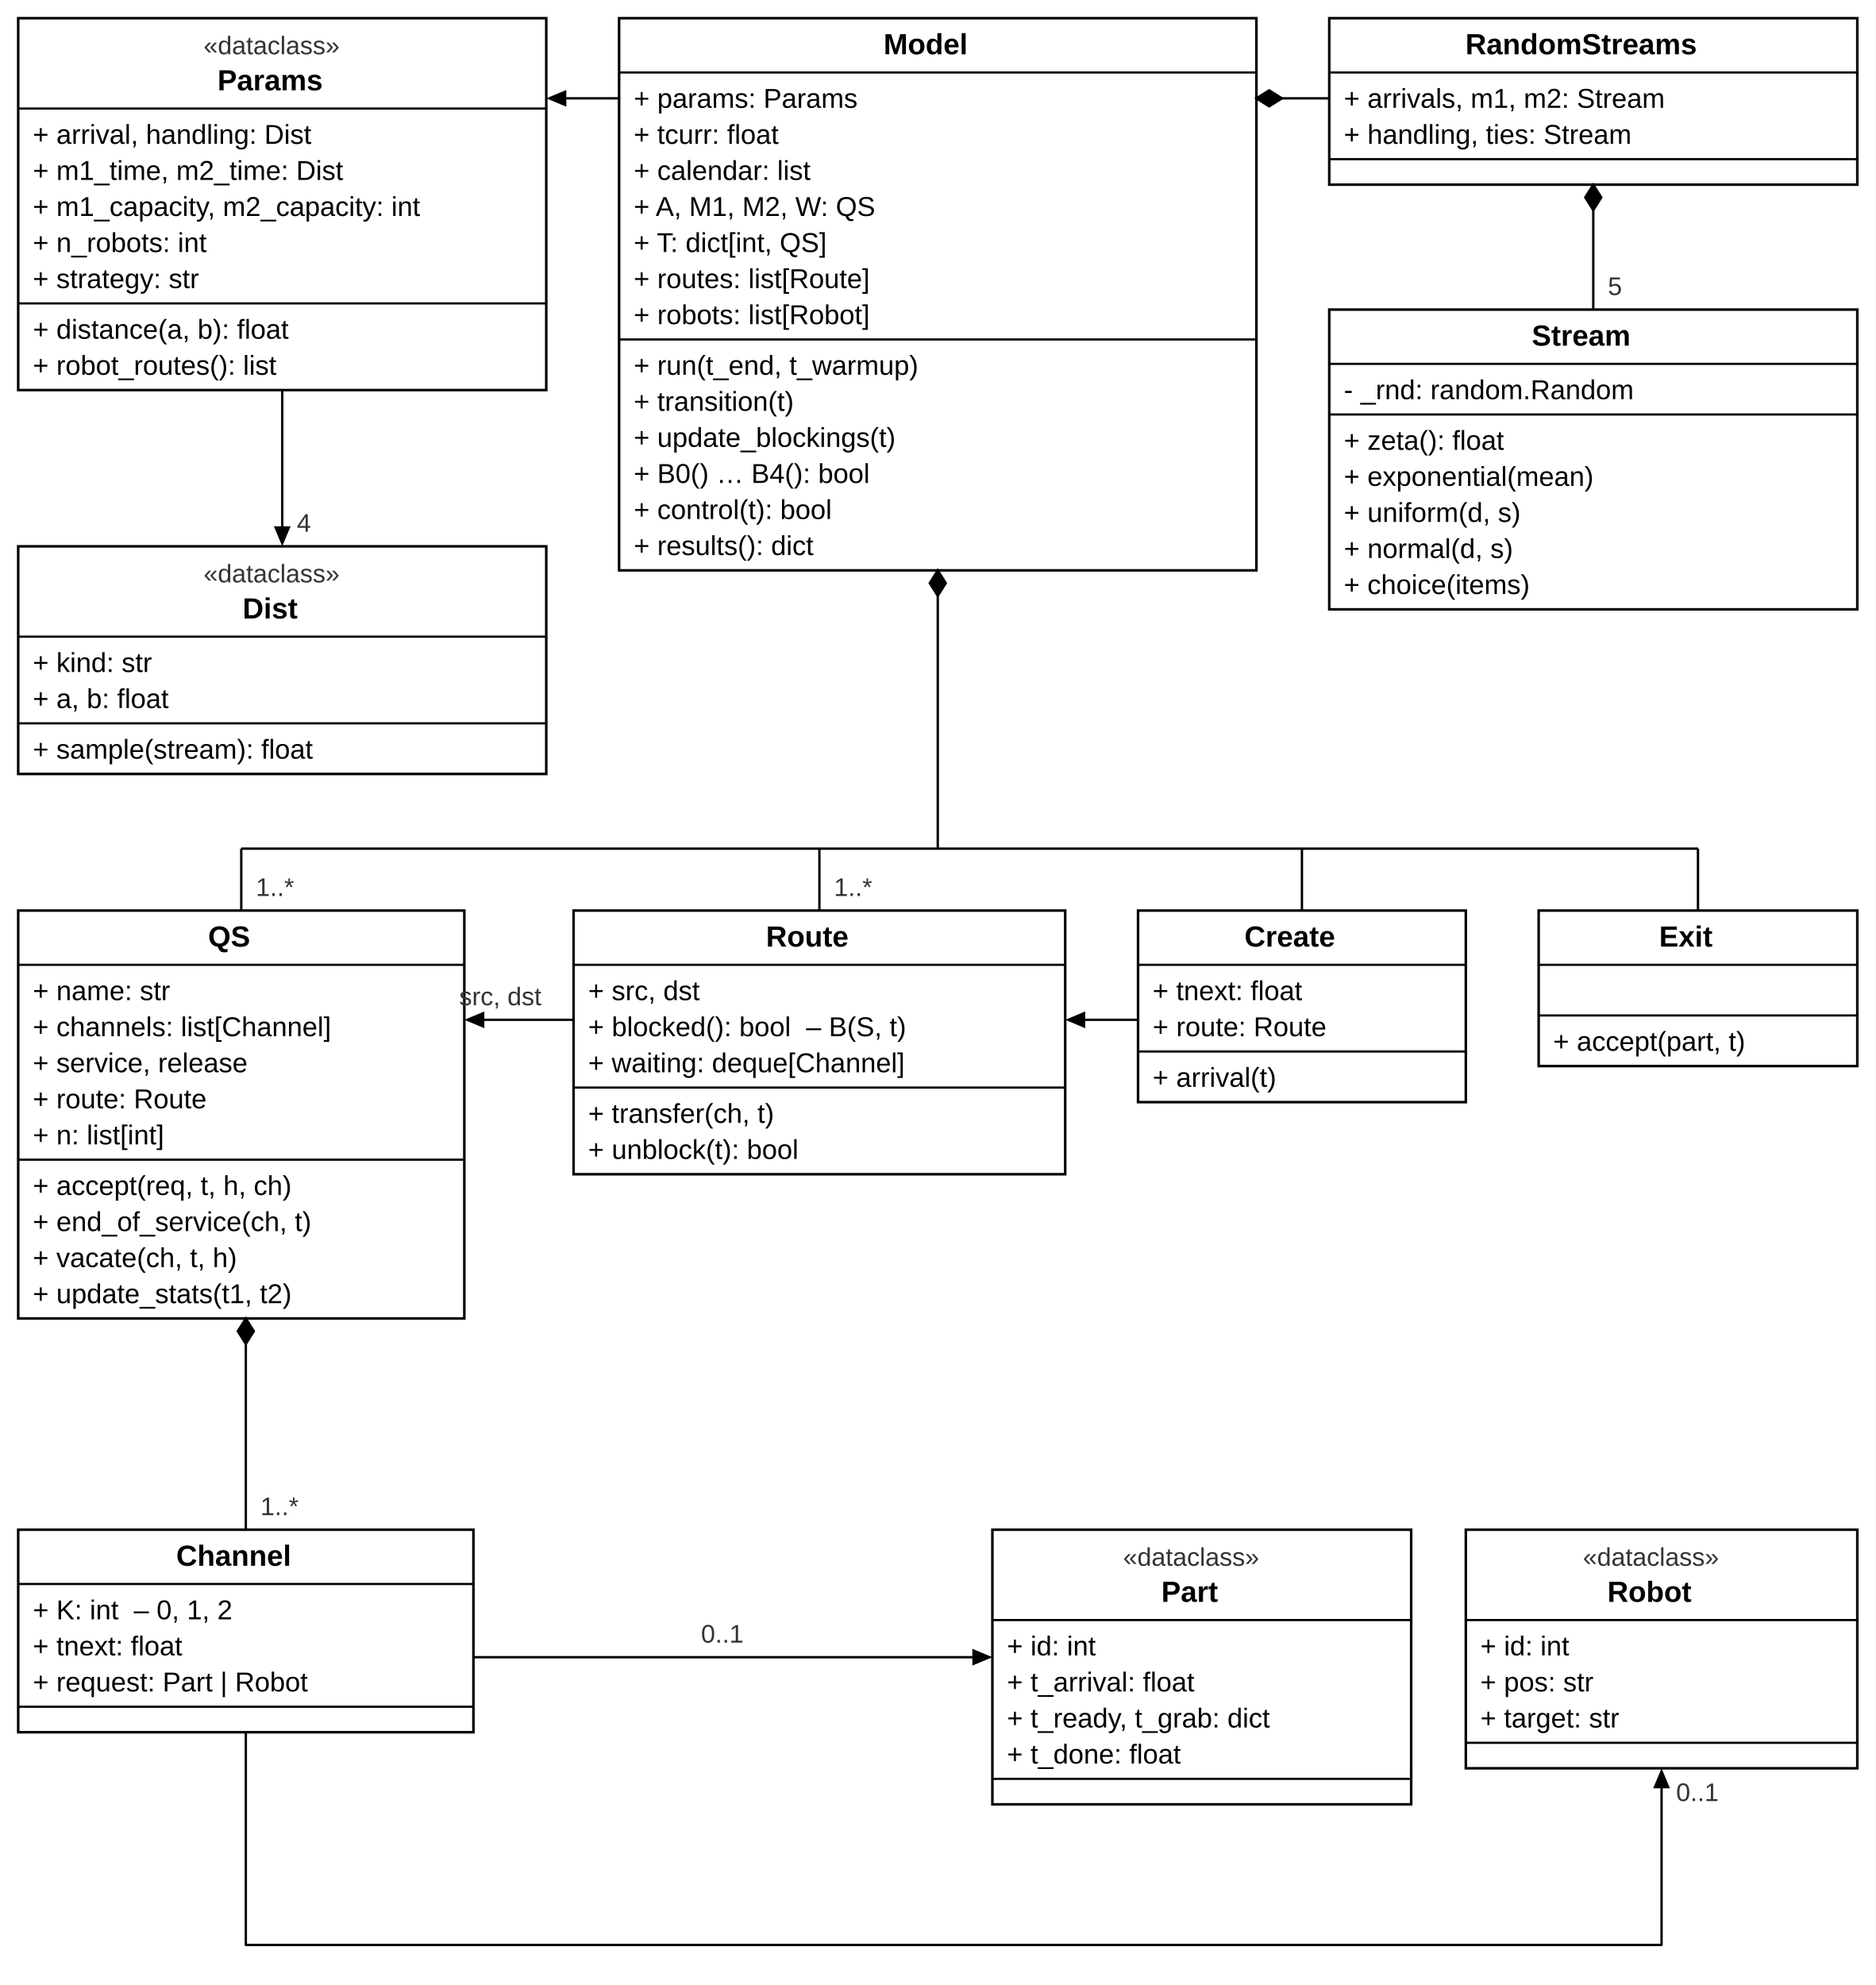
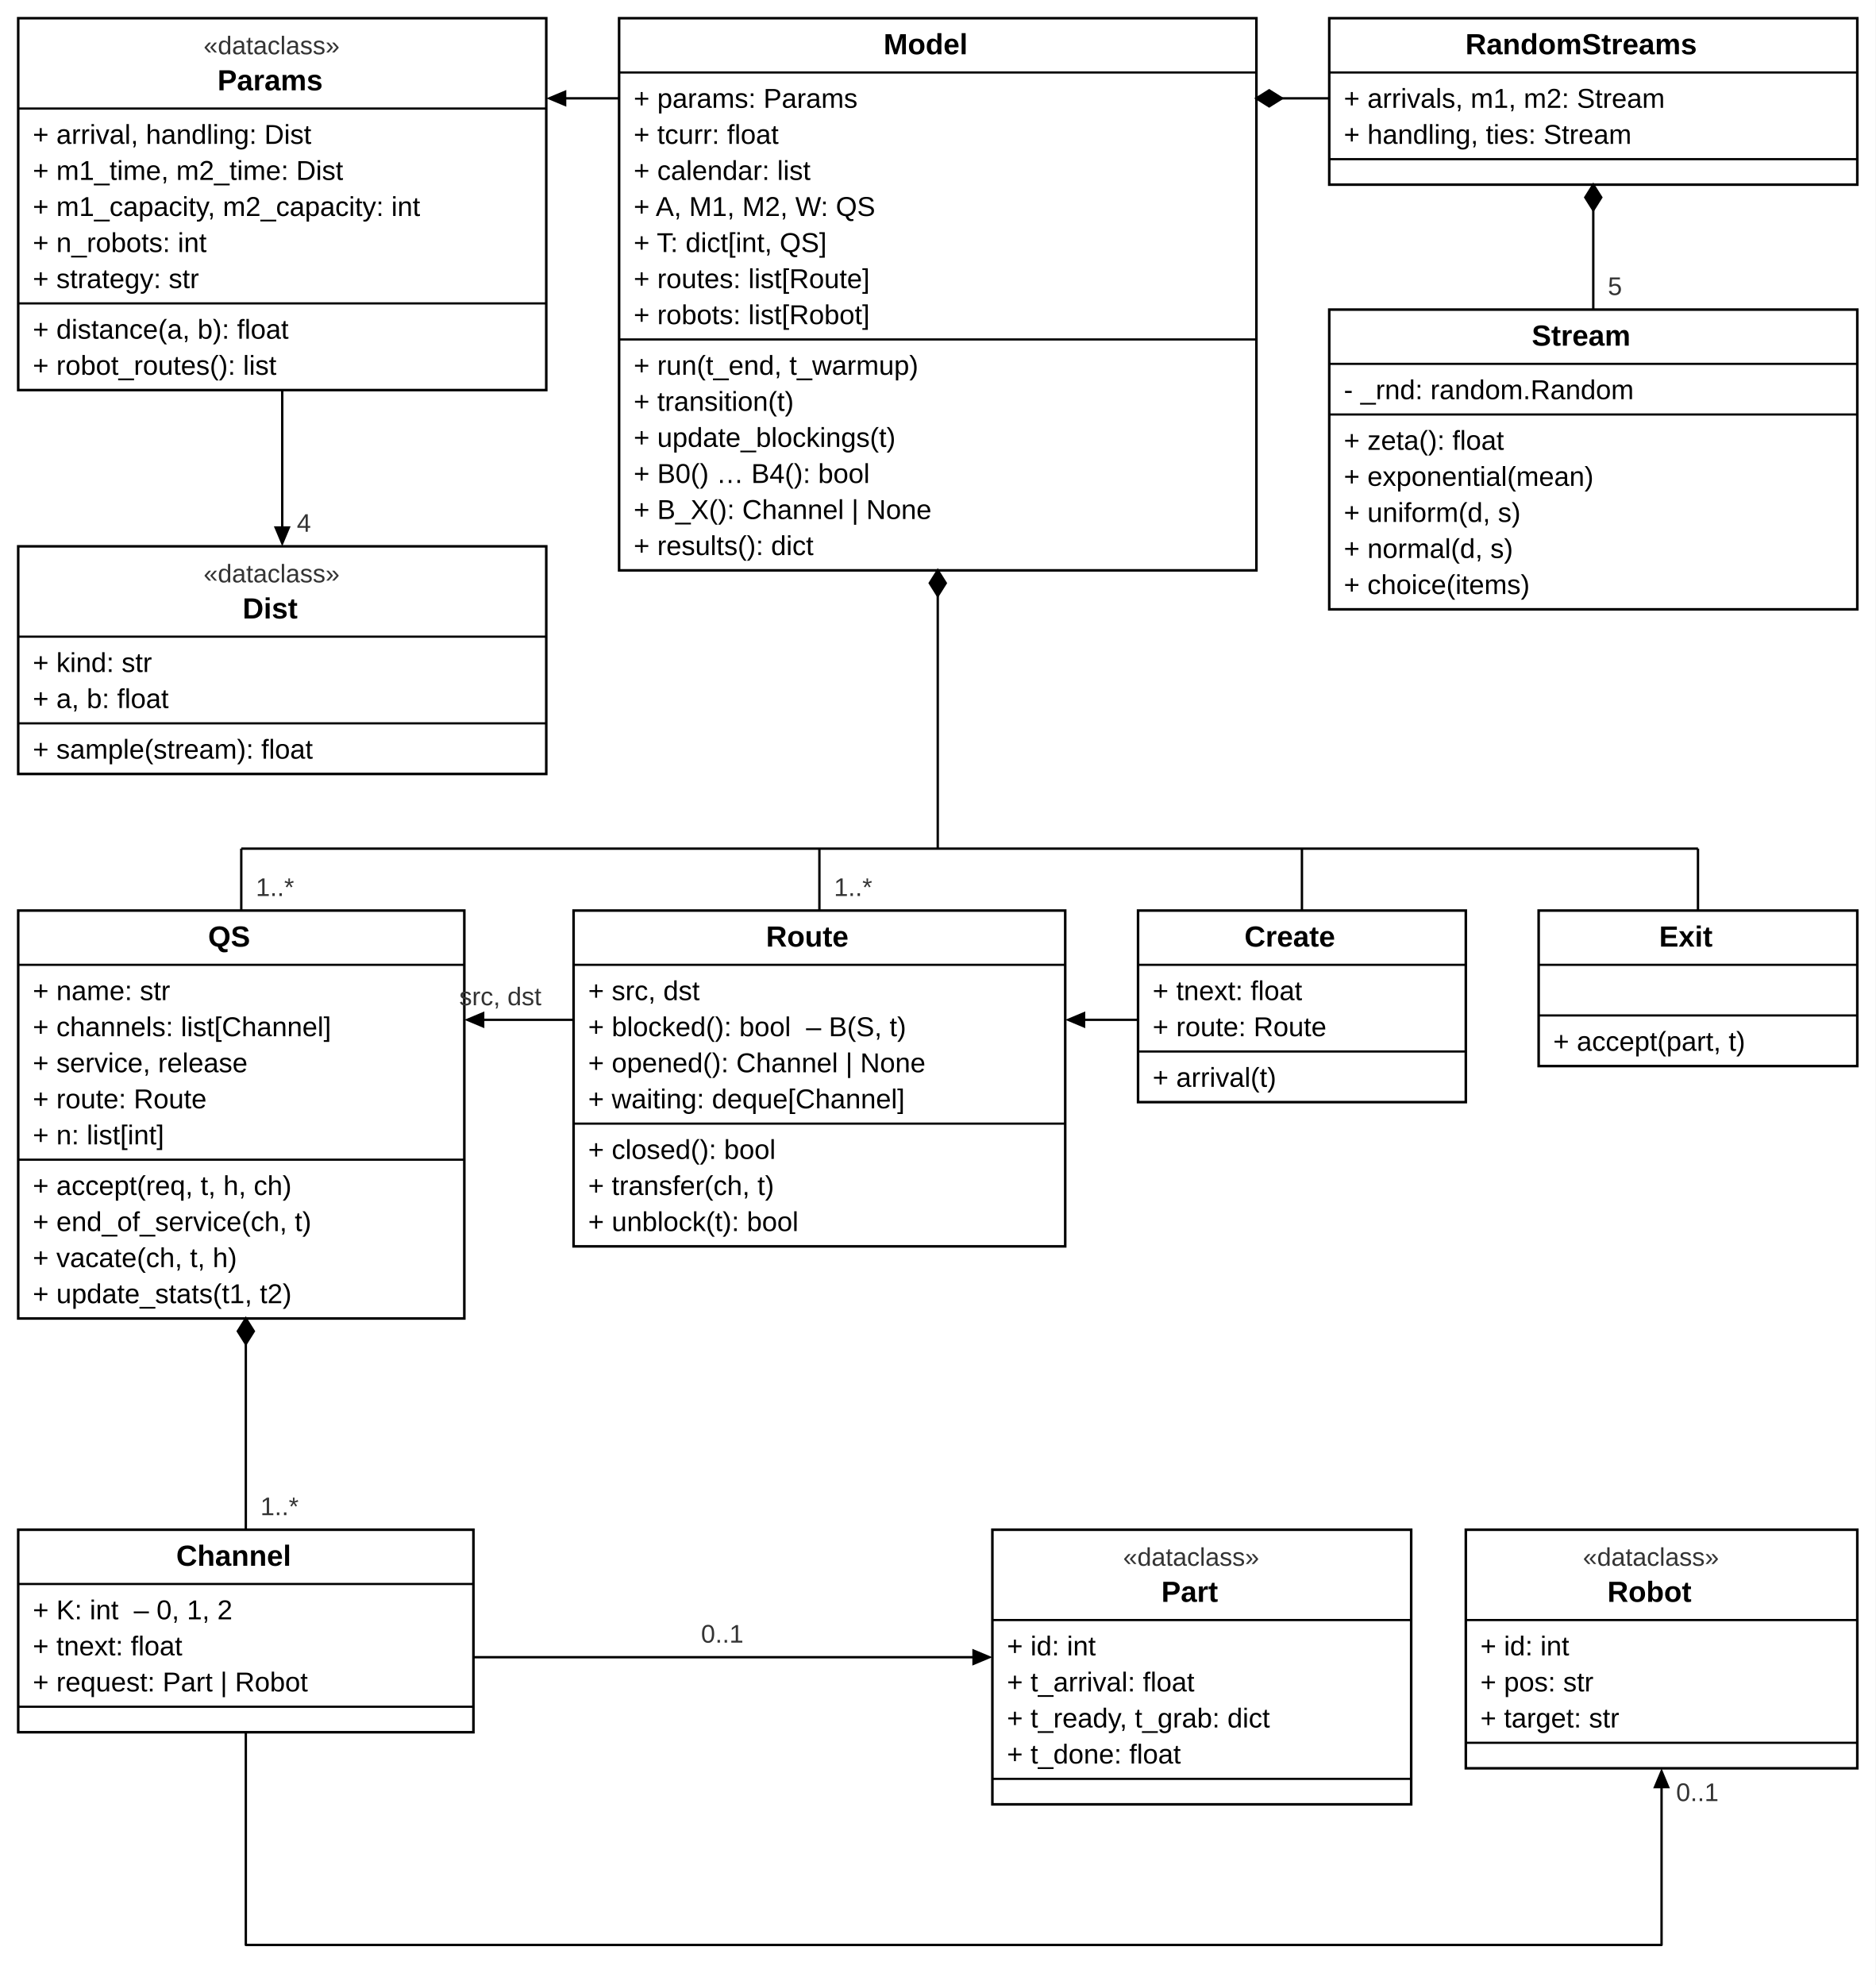
<svg xmlns="http://www.w3.org/2000/svg" width="1030" height="1090" viewBox="0 0 1030 1090">
  <rect width="1030" height="1090" fill="#fff" />
  <rect x="10.0" y="10.0" width="290.0" height="204.2" rx="0" fill="#ffffff" stroke="#000000" stroke-width="1.4" />
  <text x="155.0" y="29.8" font-family="Arial" font-size="14" text-anchor="middle" font-weight="normal" font-style="normal" fill="#333333" xml:space="preserve">
    <tspan x="155.0" dy="0.0">«dataclass»</tspan>
  </text>
  <text x="155.0" y="49.6" font-family="Arial" font-size="16" text-anchor="middle" font-weight="bold" font-style="normal" fill="#000000" xml:space="preserve">
    <tspan x="155.0" dy="0.0">Params</tspan>
  </text>
  <line x1="10.0" y1="59.6" x2="300.0" y2="59.6" stroke="#000000" stroke-width="1.2" fill="none" />
  <text x="18.0" y="79.0" font-family="Arial" font-size="15" text-anchor="start" font-weight="normal" font-style="normal" fill="#000000" xml:space="preserve">
    <tspan x="18.0" dy="0.0">+ arrival, handling: Dist</tspan>
  </text>
  <text x="18.0" y="98.8" font-family="Arial" font-size="15" text-anchor="start" font-weight="normal" font-style="normal" fill="#000000" xml:space="preserve">
    <tspan x="18.0" dy="0.0">+ m1_time, m2_time: Dist</tspan>
  </text>
  <text x="18.0" y="118.6" font-family="Arial" font-size="15" text-anchor="start" font-weight="normal" font-style="normal" fill="#000000" xml:space="preserve">
    <tspan x="18.0" dy="0.0">+ m1_capacity, m2_capacity: int</tspan>
  </text>
  <text x="18.0" y="138.4" font-family="Arial" font-size="15" text-anchor="start" font-weight="normal" font-style="normal" fill="#000000" xml:space="preserve">
    <tspan x="18.0" dy="0.0">+ n_robots: int</tspan>
  </text>
  <text x="18.0" y="158.2" font-family="Arial" font-size="15" text-anchor="start" font-weight="normal" font-style="normal" fill="#000000" xml:space="preserve">
    <tspan x="18.0" dy="0.0">+ strategy: str</tspan>
  </text>
  <line x1="10.0" y1="166.6" x2="300.0" y2="166.6" stroke="#000000" stroke-width="1.2" fill="none" />
  <text x="18.0" y="186.0" font-family="Arial" font-size="15" text-anchor="start" font-weight="normal" font-style="normal" fill="#000000" xml:space="preserve">
    <tspan x="18.0" dy="0.0">+ distance(a, b): float</tspan>
  </text>
  <text x="18.0" y="205.8" font-family="Arial" font-size="15" text-anchor="start" font-weight="normal" font-style="normal" fill="#000000" xml:space="preserve">
    <tspan x="18.0" dy="0.0">+ robot_routes(): list</tspan>
  </text>
  <rect x="340.0" y="10.0" width="350.0" height="303.2" rx="0" fill="#ffffff" stroke="#000000" stroke-width="1.4" />
  <text x="515.0" y="29.8" font-family="Arial" font-size="16" text-anchor="middle" font-weight="bold" font-style="normal" fill="#000000" xml:space="preserve">
    <tspan x="515.0" dy="0.0">Model</tspan>
  </text>
  <line x1="340.0" y1="39.8" x2="690.0" y2="39.8" stroke="#000000" stroke-width="1.2" fill="none" />
  <text x="348.0" y="59.2" font-family="Arial" font-size="15" text-anchor="start" font-weight="normal" font-style="normal" fill="#000000" xml:space="preserve">
    <tspan x="348.0" dy="0.0">+ params: Params</tspan>
  </text>
  <text x="348.0" y="79.0" font-family="Arial" font-size="15" text-anchor="start" font-weight="normal" font-style="normal" fill="#000000" xml:space="preserve">
    <tspan x="348.0" dy="0.0">+ tcurr: float</tspan>
  </text>
  <text x="348.0" y="98.8" font-family="Arial" font-size="15" text-anchor="start" font-weight="normal" font-style="normal" fill="#000000" xml:space="preserve">
    <tspan x="348.0" dy="0.0">+ calendar: list</tspan>
  </text>
  <text x="348.0" y="118.6" font-family="Arial" font-size="15" text-anchor="start" font-weight="normal" font-style="normal" fill="#000000" xml:space="preserve">
    <tspan x="348.0" dy="0.0">+ A, M1, M2, W: QS</tspan>
  </text>
  <text x="348.0" y="138.4" font-family="Arial" font-size="15" text-anchor="start" font-weight="normal" font-style="normal" fill="#000000" xml:space="preserve">
    <tspan x="348.0" dy="0.0">+ T: dict[int, QS]</tspan>
  </text>
  <text x="348.0" y="158.2" font-family="Arial" font-size="15" text-anchor="start" font-weight="normal" font-style="normal" fill="#000000" xml:space="preserve">
    <tspan x="348.0" dy="0.0">+ routes: list[Route]</tspan>
  </text>
  <text x="348.0" y="178.0" font-family="Arial" font-size="15" text-anchor="start" font-weight="normal" font-style="normal" fill="#000000" xml:space="preserve">
    <tspan x="348.0" dy="0.0">+ robots: list[Robot]</tspan>
  </text>
  <line x1="340.0" y1="186.4" x2="690.0" y2="186.4" stroke="#000000" stroke-width="1.2" fill="none" />
  <text x="348.0" y="205.8" font-family="Arial" font-size="15" text-anchor="start" font-weight="normal" font-style="normal" fill="#000000" xml:space="preserve">
    <tspan x="348.0" dy="0.0">+ run(t_end, t_warmup)</tspan>
  </text>
  <text x="348.0" y="225.6" font-family="Arial" font-size="15" text-anchor="start" font-weight="normal" font-style="normal" fill="#000000" xml:space="preserve">
    <tspan x="348.0" dy="0.0">+ transition(t)</tspan>
  </text>
  <text x="348.0" y="245.4" font-family="Arial" font-size="15" text-anchor="start" font-weight="normal" font-style="normal" fill="#000000" xml:space="preserve">
    <tspan x="348.0" dy="0.0">+ update_blockings(t)</tspan>
  </text>
  <text x="348.0" y="265.2" font-family="Arial" font-size="15" text-anchor="start" font-weight="normal" font-style="normal" fill="#000000" xml:space="preserve">
    <tspan x="348.0" dy="0.0">+ B0() … B4(): bool</tspan>
  </text>
  <text x="348.0" y="285.0" font-family="Arial" font-size="15" text-anchor="start" font-weight="normal" font-style="normal" fill="#000000" xml:space="preserve">
-     <tspan x="348.0" dy="0.0">+ control(t): bool</tspan>
+     <tspan x="348.0" dy="0.0">+ B_X(): Channel | None</tspan>
  </text>
  <text x="348.0" y="304.8" font-family="Arial" font-size="15" text-anchor="start" font-weight="normal" font-style="normal" fill="#000000" xml:space="preserve">
    <tspan x="348.0" dy="0.0">+ results(): dict</tspan>
  </text>
  <rect x="730.0" y="10.0" width="290.0" height="91.4" rx="0" fill="#ffffff" stroke="#000000" stroke-width="1.4" />
  <text x="875.0" y="29.8" font-family="Arial" font-size="16" text-anchor="middle" font-weight="bold" font-style="normal" fill="#000000" xml:space="preserve">
    <tspan x="875.0" dy="0.0">RandomStreams</tspan>
  </text>
  <line x1="730.0" y1="39.8" x2="1020.0" y2="39.8" stroke="#000000" stroke-width="1.2" fill="none" />
  <text x="738.0" y="59.2" font-family="Arial" font-size="15" text-anchor="start" font-weight="normal" font-style="normal" fill="#000000" xml:space="preserve">
    <tspan x="738.0" dy="0.0">+ arrivals, m1, m2: Stream</tspan>
  </text>
  <text x="738.0" y="79.0" font-family="Arial" font-size="15" text-anchor="start" font-weight="normal" font-style="normal" fill="#000000" xml:space="preserve">
    <tspan x="738.0" dy="0.0">+ handling, ties: Stream</tspan>
  </text>
  <line x1="730.0" y1="87.4" x2="1020.0" y2="87.4" stroke="#000000" stroke-width="1.2" fill="none" />
  <rect x="730.0" y="170.0" width="290.0" height="164.6" rx="0" fill="#ffffff" stroke="#000000" stroke-width="1.4" />
  <text x="875.0" y="189.8" font-family="Arial" font-size="16" text-anchor="middle" font-weight="bold" font-style="normal" fill="#000000" xml:space="preserve">
    <tspan x="875.0" dy="0.0">Stream</tspan>
  </text>
  <line x1="730.0" y1="199.8" x2="1020.0" y2="199.8" stroke="#000000" stroke-width="1.2" fill="none" />
  <text x="738.0" y="219.2" font-family="Arial" font-size="15" text-anchor="start" font-weight="normal" font-style="normal" fill="#000000" xml:space="preserve">
    <tspan x="738.0" dy="0.0">- _rnd: random.Random</tspan>
  </text>
  <line x1="730.0" y1="227.6" x2="1020.0" y2="227.6" stroke="#000000" stroke-width="1.2" fill="none" />
  <text x="738.0" y="247.0" font-family="Arial" font-size="15" text-anchor="start" font-weight="normal" font-style="normal" fill="#000000" xml:space="preserve">
    <tspan x="738.0" dy="0.0">+ zeta(): float</tspan>
  </text>
  <text x="738.0" y="266.8" font-family="Arial" font-size="15" text-anchor="start" font-weight="normal" font-style="normal" fill="#000000" xml:space="preserve">
    <tspan x="738.0" dy="0.0">+ exponential(mean)</tspan>
  </text>
  <text x="738.0" y="286.6" font-family="Arial" font-size="15" text-anchor="start" font-weight="normal" font-style="normal" fill="#000000" xml:space="preserve">
    <tspan x="738.0" dy="0.0">+ uniform(d, s)</tspan>
  </text>
  <text x="738.0" y="306.4" font-family="Arial" font-size="15" text-anchor="start" font-weight="normal" font-style="normal" fill="#000000" xml:space="preserve">
    <tspan x="738.0" dy="0.0">+ normal(d, s)</tspan>
  </text>
  <text x="738.0" y="326.2" font-family="Arial" font-size="15" text-anchor="start" font-weight="normal" font-style="normal" fill="#000000" xml:space="preserve">
    <tspan x="738.0" dy="0.0">+ choice(items)</tspan>
  </text>
  <rect x="10.0" y="300.0" width="290.0" height="125.0" rx="0" fill="#ffffff" stroke="#000000" stroke-width="1.4" />
  <text x="155.0" y="319.8" font-family="Arial" font-size="14" text-anchor="middle" font-weight="normal" font-style="normal" fill="#333333" xml:space="preserve">
    <tspan x="155.0" dy="0.0">«dataclass»</tspan>
  </text>
  <text x="155.0" y="339.6" font-family="Arial" font-size="16" text-anchor="middle" font-weight="bold" font-style="normal" fill="#000000" xml:space="preserve">
    <tspan x="155.0" dy="0.0">Dist</tspan>
  </text>
  <line x1="10.0" y1="349.6" x2="300.0" y2="349.6" stroke="#000000" stroke-width="1.2" fill="none" />
  <text x="18.0" y="369.0" font-family="Arial" font-size="15" text-anchor="start" font-weight="normal" font-style="normal" fill="#000000" xml:space="preserve">
    <tspan x="18.0" dy="0.0">+ kind: str</tspan>
  </text>
  <text x="18.0" y="388.8" font-family="Arial" font-size="15" text-anchor="start" font-weight="normal" font-style="normal" fill="#000000" xml:space="preserve">
    <tspan x="18.0" dy="0.0">+ a, b: float</tspan>
  </text>
  <line x1="10.0" y1="397.2" x2="300.0" y2="397.2" stroke="#000000" stroke-width="1.2" fill="none" />
  <text x="18.0" y="416.6" font-family="Arial" font-size="15" text-anchor="start" font-weight="normal" font-style="normal" fill="#000000" xml:space="preserve">
    <tspan x="18.0" dy="0.0">+ sample(stream): float</tspan>
  </text>
  <rect x="10.0" y="500.0" width="245.0" height="224.0" rx="0" fill="#ffffff" stroke="#000000" stroke-width="1.4" />
  <text x="132.5" y="519.8" font-family="Arial" font-size="16" text-anchor="middle" font-weight="bold" font-style="normal" fill="#000000" xml:space="preserve">
    <tspan x="132.5" dy="0.0">QS</tspan>
  </text>
  <line x1="10.0" y1="529.8" x2="255.0" y2="529.8" stroke="#000000" stroke-width="1.2" fill="none" />
  <text x="18.0" y="549.2" font-family="Arial" font-size="15" text-anchor="start" font-weight="normal" font-style="normal" fill="#000000" xml:space="preserve">
    <tspan x="18.0" dy="0.0">+ name: str</tspan>
  </text>
  <text x="18.0" y="569.0" font-family="Arial" font-size="15" text-anchor="start" font-weight="normal" font-style="normal" fill="#000000" xml:space="preserve">
    <tspan x="18.0" dy="0.0">+ channels: list[Channel]</tspan>
  </text>
  <text x="18.0" y="588.8" font-family="Arial" font-size="15" text-anchor="start" font-weight="normal" font-style="normal" fill="#000000" xml:space="preserve">
    <tspan x="18.0" dy="0.0">+ service, release</tspan>
  </text>
  <text x="18.0" y="608.6" font-family="Arial" font-size="15" text-anchor="start" font-weight="normal" font-style="normal" fill="#000000" xml:space="preserve">
    <tspan x="18.0" dy="0.0">+ route: Route</tspan>
  </text>
  <text x="18.0" y="628.4" font-family="Arial" font-size="15" text-anchor="start" font-weight="normal" font-style="normal" fill="#000000" xml:space="preserve">
    <tspan x="18.0" dy="0.0">+ n: list[int]</tspan>
  </text>
  <line x1="10.0" y1="636.8" x2="255.0" y2="636.8" stroke="#000000" stroke-width="1.2" fill="none" />
  <text x="18.0" y="656.2" font-family="Arial" font-size="15" text-anchor="start" font-weight="normal" font-style="normal" fill="#000000" xml:space="preserve">
    <tspan x="18.0" dy="0.0">+ accept(req, t, h, ch)</tspan>
  </text>
  <text x="18.0" y="676.0" font-family="Arial" font-size="15" text-anchor="start" font-weight="normal" font-style="normal" fill="#000000" xml:space="preserve">
    <tspan x="18.0" dy="0.0">+ end_of_service(ch, t)</tspan>
  </text>
  <text x="18.0" y="695.8" font-family="Arial" font-size="15" text-anchor="start" font-weight="normal" font-style="normal" fill="#000000" xml:space="preserve">
    <tspan x="18.0" dy="0.0">+ vacate(ch, t, h)</tspan>
  </text>
  <text x="18.0" y="715.6" font-family="Arial" font-size="15" text-anchor="start" font-weight="normal" font-style="normal" fill="#000000" xml:space="preserve">
    <tspan x="18.0" dy="0.0">+ update_stats(t1, t2)</tspan>
  </text>
-   <rect x="315.0" y="500.0" width="270.0" height="144.8" rx="0" fill="#ffffff" stroke="#000000" stroke-width="1.4" />
+   <rect x="315.0" y="500.0" width="270.0" height="184.4" rx="0" fill="#ffffff" stroke="#000000" stroke-width="1.4" />
  <text x="450.0" y="519.8" font-family="Arial" font-size="16" text-anchor="middle" font-weight="bold" font-style="normal" fill="#000000" xml:space="preserve">
    <tspan x="450.0" dy="0.0">Route</tspan>
  </text>
  <line x1="315.0" y1="529.8" x2="585.0" y2="529.8" stroke="#000000" stroke-width="1.2" fill="none" />
  <text x="323.0" y="549.2" font-family="Arial" font-size="15" text-anchor="start" font-weight="normal" font-style="normal" fill="#000000" xml:space="preserve">
    <tspan x="323.0" dy="0.0">+ src, dst</tspan>
  </text>
  <text x="323.0" y="569.0" font-family="Arial" font-size="15" text-anchor="start" font-weight="normal" font-style="normal" fill="#000000" xml:space="preserve">
    <tspan x="323.0" dy="0.0">+ blocked(): bool  – B(S, t)</tspan>
  </text>
  <text x="323.0" y="588.8" font-family="Arial" font-size="15" text-anchor="start" font-weight="normal" font-style="normal" fill="#000000" xml:space="preserve">
+     <tspan x="323.0" dy="0.0">+ opened(): Channel | None</tspan>
+   </text>
+   <text x="323.0" y="608.6" font-family="Arial" font-size="15" text-anchor="start" font-weight="normal" font-style="normal" fill="#000000" xml:space="preserve">
    <tspan x="323.0" dy="0.0">+ waiting: deque[Channel]</tspan>
  </text>
-   <line x1="315.0" y1="597.2" x2="585.0" y2="597.2" stroke="#000000" stroke-width="1.2" fill="none" />
-   <text x="323.0" y="616.6" font-family="Arial" font-size="15" text-anchor="start" font-weight="normal" font-style="normal" fill="#000000" xml:space="preserve">
+   <line x1="315.0" y1="617.0" x2="585.0" y2="617.0" stroke="#000000" stroke-width="1.2" fill="none" />
+   <text x="323.0" y="636.4" font-family="Arial" font-size="15" text-anchor="start" font-weight="normal" font-style="normal" fill="#000000" xml:space="preserve">
+     <tspan x="323.0" dy="0.0">+ closed(): bool</tspan>
+   </text>
+   <text x="323.0" y="656.2" font-family="Arial" font-size="15" text-anchor="start" font-weight="normal" font-style="normal" fill="#000000" xml:space="preserve">
    <tspan x="323.0" dy="0.0">+ transfer(ch, t)</tspan>
  </text>
-   <text x="323.0" y="636.4" font-family="Arial" font-size="15" text-anchor="start" font-weight="normal" font-style="normal" fill="#000000" xml:space="preserve">
+   <text x="323.0" y="676.0" font-family="Arial" font-size="15" text-anchor="start" font-weight="normal" font-style="normal" fill="#000000" xml:space="preserve">
    <tspan x="323.0" dy="0.0">+ unblock(t): bool</tspan>
  </text>
  <rect x="625.0" y="500.0" width="180.0" height="105.2" rx="0" fill="#ffffff" stroke="#000000" stroke-width="1.4" />
  <text x="715.0" y="519.8" font-family="Arial" font-size="16" text-anchor="middle" font-weight="bold" font-style="normal" fill="#000000" xml:space="preserve">
    <tspan x="715.0" dy="0.0">Create</tspan>
  </text>
  <line x1="625.0" y1="529.8" x2="805.0" y2="529.8" stroke="#000000" stroke-width="1.2" fill="none" />
  <text x="633.0" y="549.2" font-family="Arial" font-size="15" text-anchor="start" font-weight="normal" font-style="normal" fill="#000000" xml:space="preserve">
    <tspan x="633.0" dy="0.0">+ tnext: float</tspan>
  </text>
  <text x="633.0" y="569.0" font-family="Arial" font-size="15" text-anchor="start" font-weight="normal" font-style="normal" fill="#000000" xml:space="preserve">
    <tspan x="633.0" dy="0.0">+ route: Route</tspan>
  </text>
  <line x1="625.0" y1="577.4" x2="805.0" y2="577.4" stroke="#000000" stroke-width="1.2" fill="none" />
  <text x="633.0" y="596.8" font-family="Arial" font-size="15" text-anchor="start" font-weight="normal" font-style="normal" fill="#000000" xml:space="preserve">
    <tspan x="633.0" dy="0.0">+ arrival(t)</tspan>
  </text>
  <rect x="845.0" y="500.0" width="175.0" height="85.4" rx="0" fill="#ffffff" stroke="#000000" stroke-width="1.4" />
  <text x="932.5" y="519.8" font-family="Arial" font-size="16" text-anchor="middle" font-weight="bold" font-style="normal" fill="#000000" xml:space="preserve">
    <tspan x="932.5" dy="0.0">Exit</tspan>
  </text>
  <line x1="845.0" y1="529.8" x2="1020.0" y2="529.8" stroke="#000000" stroke-width="1.2" fill="none" />
  <line x1="845.0" y1="557.6" x2="1020.0" y2="557.6" stroke="#000000" stroke-width="1.2" fill="none" />
  <text x="853.0" y="577.0" font-family="Arial" font-size="15" text-anchor="start" font-weight="normal" font-style="normal" fill="#000000" xml:space="preserve">
    <tspan x="853.0" dy="0.0">+ accept(part, t)</tspan>
  </text>
  <rect x="10.0" y="840.0" width="250.0" height="111.2" rx="0" fill="#ffffff" stroke="#000000" stroke-width="1.4" />
  <text x="135.0" y="859.8" font-family="Arial" font-size="16" text-anchor="middle" font-weight="bold" font-style="normal" fill="#000000" xml:space="preserve">
    <tspan x="135.0" dy="0.0">Channel</tspan>
  </text>
  <line x1="10.0" y1="869.8" x2="260.0" y2="869.8" stroke="#000000" stroke-width="1.2" fill="none" />
  <text x="18.0" y="889.2" font-family="Arial" font-size="15" text-anchor="start" font-weight="normal" font-style="normal" fill="#000000" xml:space="preserve">
    <tspan x="18.0" dy="0.0">+ K: int  – 0, 1, 2</tspan>
  </text>
  <text x="18.0" y="909.0" font-family="Arial" font-size="15" text-anchor="start" font-weight="normal" font-style="normal" fill="#000000" xml:space="preserve">
    <tspan x="18.0" dy="0.0">+ tnext: float</tspan>
  </text>
  <text x="18.0" y="928.8" font-family="Arial" font-size="15" text-anchor="start" font-weight="normal" font-style="normal" fill="#000000" xml:space="preserve">
    <tspan x="18.0" dy="0.0">+ request: Part | Robot</tspan>
  </text>
  <line x1="10.0" y1="937.2" x2="260.0" y2="937.2" stroke="#000000" stroke-width="1.2" fill="none" />
  <rect x="545.0" y="840.0" width="230.0" height="150.8" rx="0" fill="#ffffff" stroke="#000000" stroke-width="1.4" />
  <text x="660.0" y="859.8" font-family="Arial" font-size="14" text-anchor="middle" font-weight="normal" font-style="normal" fill="#333333" xml:space="preserve">
    <tspan x="660.0" dy="0.0">«dataclass»</tspan>
  </text>
  <text x="660.0" y="879.6" font-family="Arial" font-size="16" text-anchor="middle" font-weight="bold" font-style="normal" fill="#000000" xml:space="preserve">
    <tspan x="660.0" dy="0.0">Part</tspan>
  </text>
  <line x1="545.0" y1="889.6" x2="775.0" y2="889.6" stroke="#000000" stroke-width="1.2" fill="none" />
  <text x="553.0" y="909.0" font-family="Arial" font-size="15" text-anchor="start" font-weight="normal" font-style="normal" fill="#000000" xml:space="preserve">
    <tspan x="553.0" dy="0.0">+ id: int</tspan>
  </text>
  <text x="553.0" y="928.8" font-family="Arial" font-size="15" text-anchor="start" font-weight="normal" font-style="normal" fill="#000000" xml:space="preserve">
    <tspan x="553.0" dy="0.0">+ t_arrival: float</tspan>
  </text>
  <text x="553.0" y="948.6" font-family="Arial" font-size="15" text-anchor="start" font-weight="normal" font-style="normal" fill="#000000" xml:space="preserve">
    <tspan x="553.0" dy="0.0">+ t_ready, t_grab: dict</tspan>
  </text>
  <text x="553.0" y="968.4" font-family="Arial" font-size="15" text-anchor="start" font-weight="normal" font-style="normal" fill="#000000" xml:space="preserve">
    <tspan x="553.0" dy="0.0">+ t_done: float</tspan>
  </text>
  <line x1="545.0" y1="976.8" x2="775.0" y2="976.8" stroke="#000000" stroke-width="1.2" fill="none" />
  <rect x="805.0" y="840.0" width="215.0" height="131.0" rx="0" fill="#ffffff" stroke="#000000" stroke-width="1.4" />
  <text x="912.5" y="859.8" font-family="Arial" font-size="14" text-anchor="middle" font-weight="normal" font-style="normal" fill="#333333" xml:space="preserve">
    <tspan x="912.5" dy="0.0">«dataclass»</tspan>
  </text>
  <text x="912.5" y="879.6" font-family="Arial" font-size="16" text-anchor="middle" font-weight="bold" font-style="normal" fill="#000000" xml:space="preserve">
    <tspan x="912.5" dy="0.0">Robot</tspan>
  </text>
  <line x1="805.0" y1="889.6" x2="1020.0" y2="889.6" stroke="#000000" stroke-width="1.2" fill="none" />
  <text x="813.0" y="909.0" font-family="Arial" font-size="15" text-anchor="start" font-weight="normal" font-style="normal" fill="#000000" xml:space="preserve">
    <tspan x="813.0" dy="0.0">+ id: int</tspan>
  </text>
  <text x="813.0" y="928.8" font-family="Arial" font-size="15" text-anchor="start" font-weight="normal" font-style="normal" fill="#000000" xml:space="preserve">
    <tspan x="813.0" dy="0.0">+ pos: str</tspan>
  </text>
  <text x="813.0" y="948.6" font-family="Arial" font-size="15" text-anchor="start" font-weight="normal" font-style="normal" fill="#000000" xml:space="preserve">
    <tspan x="813.0" dy="0.0">+ target: str</tspan>
  </text>
  <line x1="805.0" y1="957.0" x2="1020.0" y2="957.0" stroke="#000000" stroke-width="1.2" fill="none" />
  <polyline points="340.0,54.0 309.9,54.0" stroke="#000000" stroke-width="1.3" fill="none" stroke-linejoin="round" />
  <polygon points="300.0,54.0 311.0,49.4 311.0,58.6" fill="#000000" stroke="#000000" stroke-width="0" />
  <line x1="703.0" y1="54.0" x2="730.0" y2="54.0" stroke="#000000" stroke-width="1.3" fill="none" />
  <polygon points="690.0,54.0 697.0,58.4 704.0,54.0 697.0,49.6" fill="#000" stroke="#000" stroke-width="1.3" />
  <line x1="875.0" y1="114.4" x2="875.0" y2="170.0" stroke="#000000" stroke-width="1.3" fill="none" />
  <polygon points="875.0,101.4 870.6,108.4 875.0,115.4 879.4,108.4" fill="#000" stroke="#000" stroke-width="1.3" />
  <text x="883.0" y="162.0" font-family="Arial" font-size="14" text-anchor="start" font-weight="normal" font-style="normal" fill="#333333" xml:space="preserve">
    <tspan x="883.0" dy="0.0">5</tspan>
  </text>
  <polyline points="155.0,214.2 155.0,290.1" stroke="#000000" stroke-width="1.3" fill="none" stroke-linejoin="round" />
  <polygon points="155.0,300.0 150.4,289.0 159.6,289.0" fill="#000000" stroke="#000000" stroke-width="0" />
  <text x="163.0" y="292.0" font-family="Arial" font-size="14" text-anchor="start" font-weight="normal" font-style="normal" fill="#333333" xml:space="preserve">
    <tspan x="163.0" dy="0.0">4</tspan>
  </text>
  <line x1="132.5" y1="466.0" x2="932.5" y2="466.0" stroke="#000000" stroke-width="1.3" fill="none" />
  <line x1="715.0" y1="466.0" x2="715.0" y2="500.0" stroke="#000000" stroke-width="1.3" fill="none" />
  <line x1="132.5" y1="466.0" x2="132.5" y2="500.0" stroke="#000000" stroke-width="1.3" fill="none" />
  <line x1="450.0" y1="466.0" x2="450.0" y2="500.0" stroke="#000000" stroke-width="1.3" fill="none" />
  <line x1="932.5" y1="466.0" x2="932.5" y2="500.0" stroke="#000000" stroke-width="1.3" fill="none" />
  <line x1="515.0" y1="326.2" x2="515.0" y2="466.0" stroke="#000000" stroke-width="1.3" fill="none" />
  <polygon points="515.0,313.2 510.6,320.2 515.0,327.2 519.4,320.2" fill="#000" stroke="#000" stroke-width="1.3" />
  <text x="140.5" y="492.0" font-family="Arial" font-size="14" text-anchor="start" font-weight="normal" font-style="normal" fill="#333333" xml:space="preserve">
    <tspan x="140.5" dy="0.0">1..*</tspan>
  </text>
  <text x="458.0" y="492.0" font-family="Arial" font-size="14" text-anchor="start" font-weight="normal" font-style="normal" fill="#333333" xml:space="preserve">
    <tspan x="458.0" dy="0.0">1..*</tspan>
  </text>
  <line x1="135.0" y1="737.0" x2="135.0" y2="840.0" stroke="#000000" stroke-width="1.3" fill="none" />
  <polygon points="135.0,724.0 130.6,731.0 135.0,738.0 139.4,731.0" fill="#000" stroke="#000" stroke-width="1.3" />
  <text x="143.0" y="832.0" font-family="Arial" font-size="14" text-anchor="start" font-weight="normal" font-style="normal" fill="#333333" xml:space="preserve">
    <tspan x="143.0" dy="0.0">1..*</tspan>
  </text>
  <polyline points="315.0,560.0 264.9,560.0" stroke="#000000" stroke-width="1.3" fill="none" stroke-linejoin="round" />
  <polygon points="255.0,560.0 266.0,555.4 266.0,564.6" fill="#000000" stroke="#000000" stroke-width="0" />
  <text x="309.0" y="552.0" font-family="Arial" font-size="14" text-anchor="end" font-weight="normal" font-style="normal" fill="#333333" xml:space="preserve">
    <tspan x="309.0" dy="0.0">src, dst</tspan>
  </text>
  <polyline points="260.0,910.0 535.1,910.0" stroke="#000000" stroke-width="1.3" fill="none" stroke-linejoin="round" />
  <polygon points="545.0,910.0 534.0,914.6 534.0,905.4" fill="#000000" stroke="#000000" stroke-width="0" />
  <text x="402.5" y="902.0" font-family="Arial" font-size="14" text-anchor="middle" font-weight="normal" font-style="normal" fill="#333333" xml:space="preserve">
    <tspan x="402.5" dy="0.0">0..1</tspan>
  </text>
  <polyline points="135.0,951.2 135.0,1068.0 912.5,1068.0 912.5,980.9" stroke="#000000" stroke-width="1.3" fill="none" stroke-linejoin="round" />
  <polygon points="912.5,971.0 917.1,982.0 907.9,982.0" fill="#000000" stroke="#000000" stroke-width="0" />
  <text x="920.5" y="989.0" font-family="Arial" font-size="14" text-anchor="start" font-weight="normal" font-style="normal" fill="#333333" xml:space="preserve">
    <tspan x="920.5" dy="0.0">0..1</tspan>
  </text>
  <polyline points="625.0,560.0 594.9,560.0" stroke="#000000" stroke-width="1.3" fill="none" stroke-linejoin="round" />
  <polygon points="585.0,560.0 596.0,555.4 596.0,564.6" fill="#000000" stroke="#000000" stroke-width="0" />
</svg>
